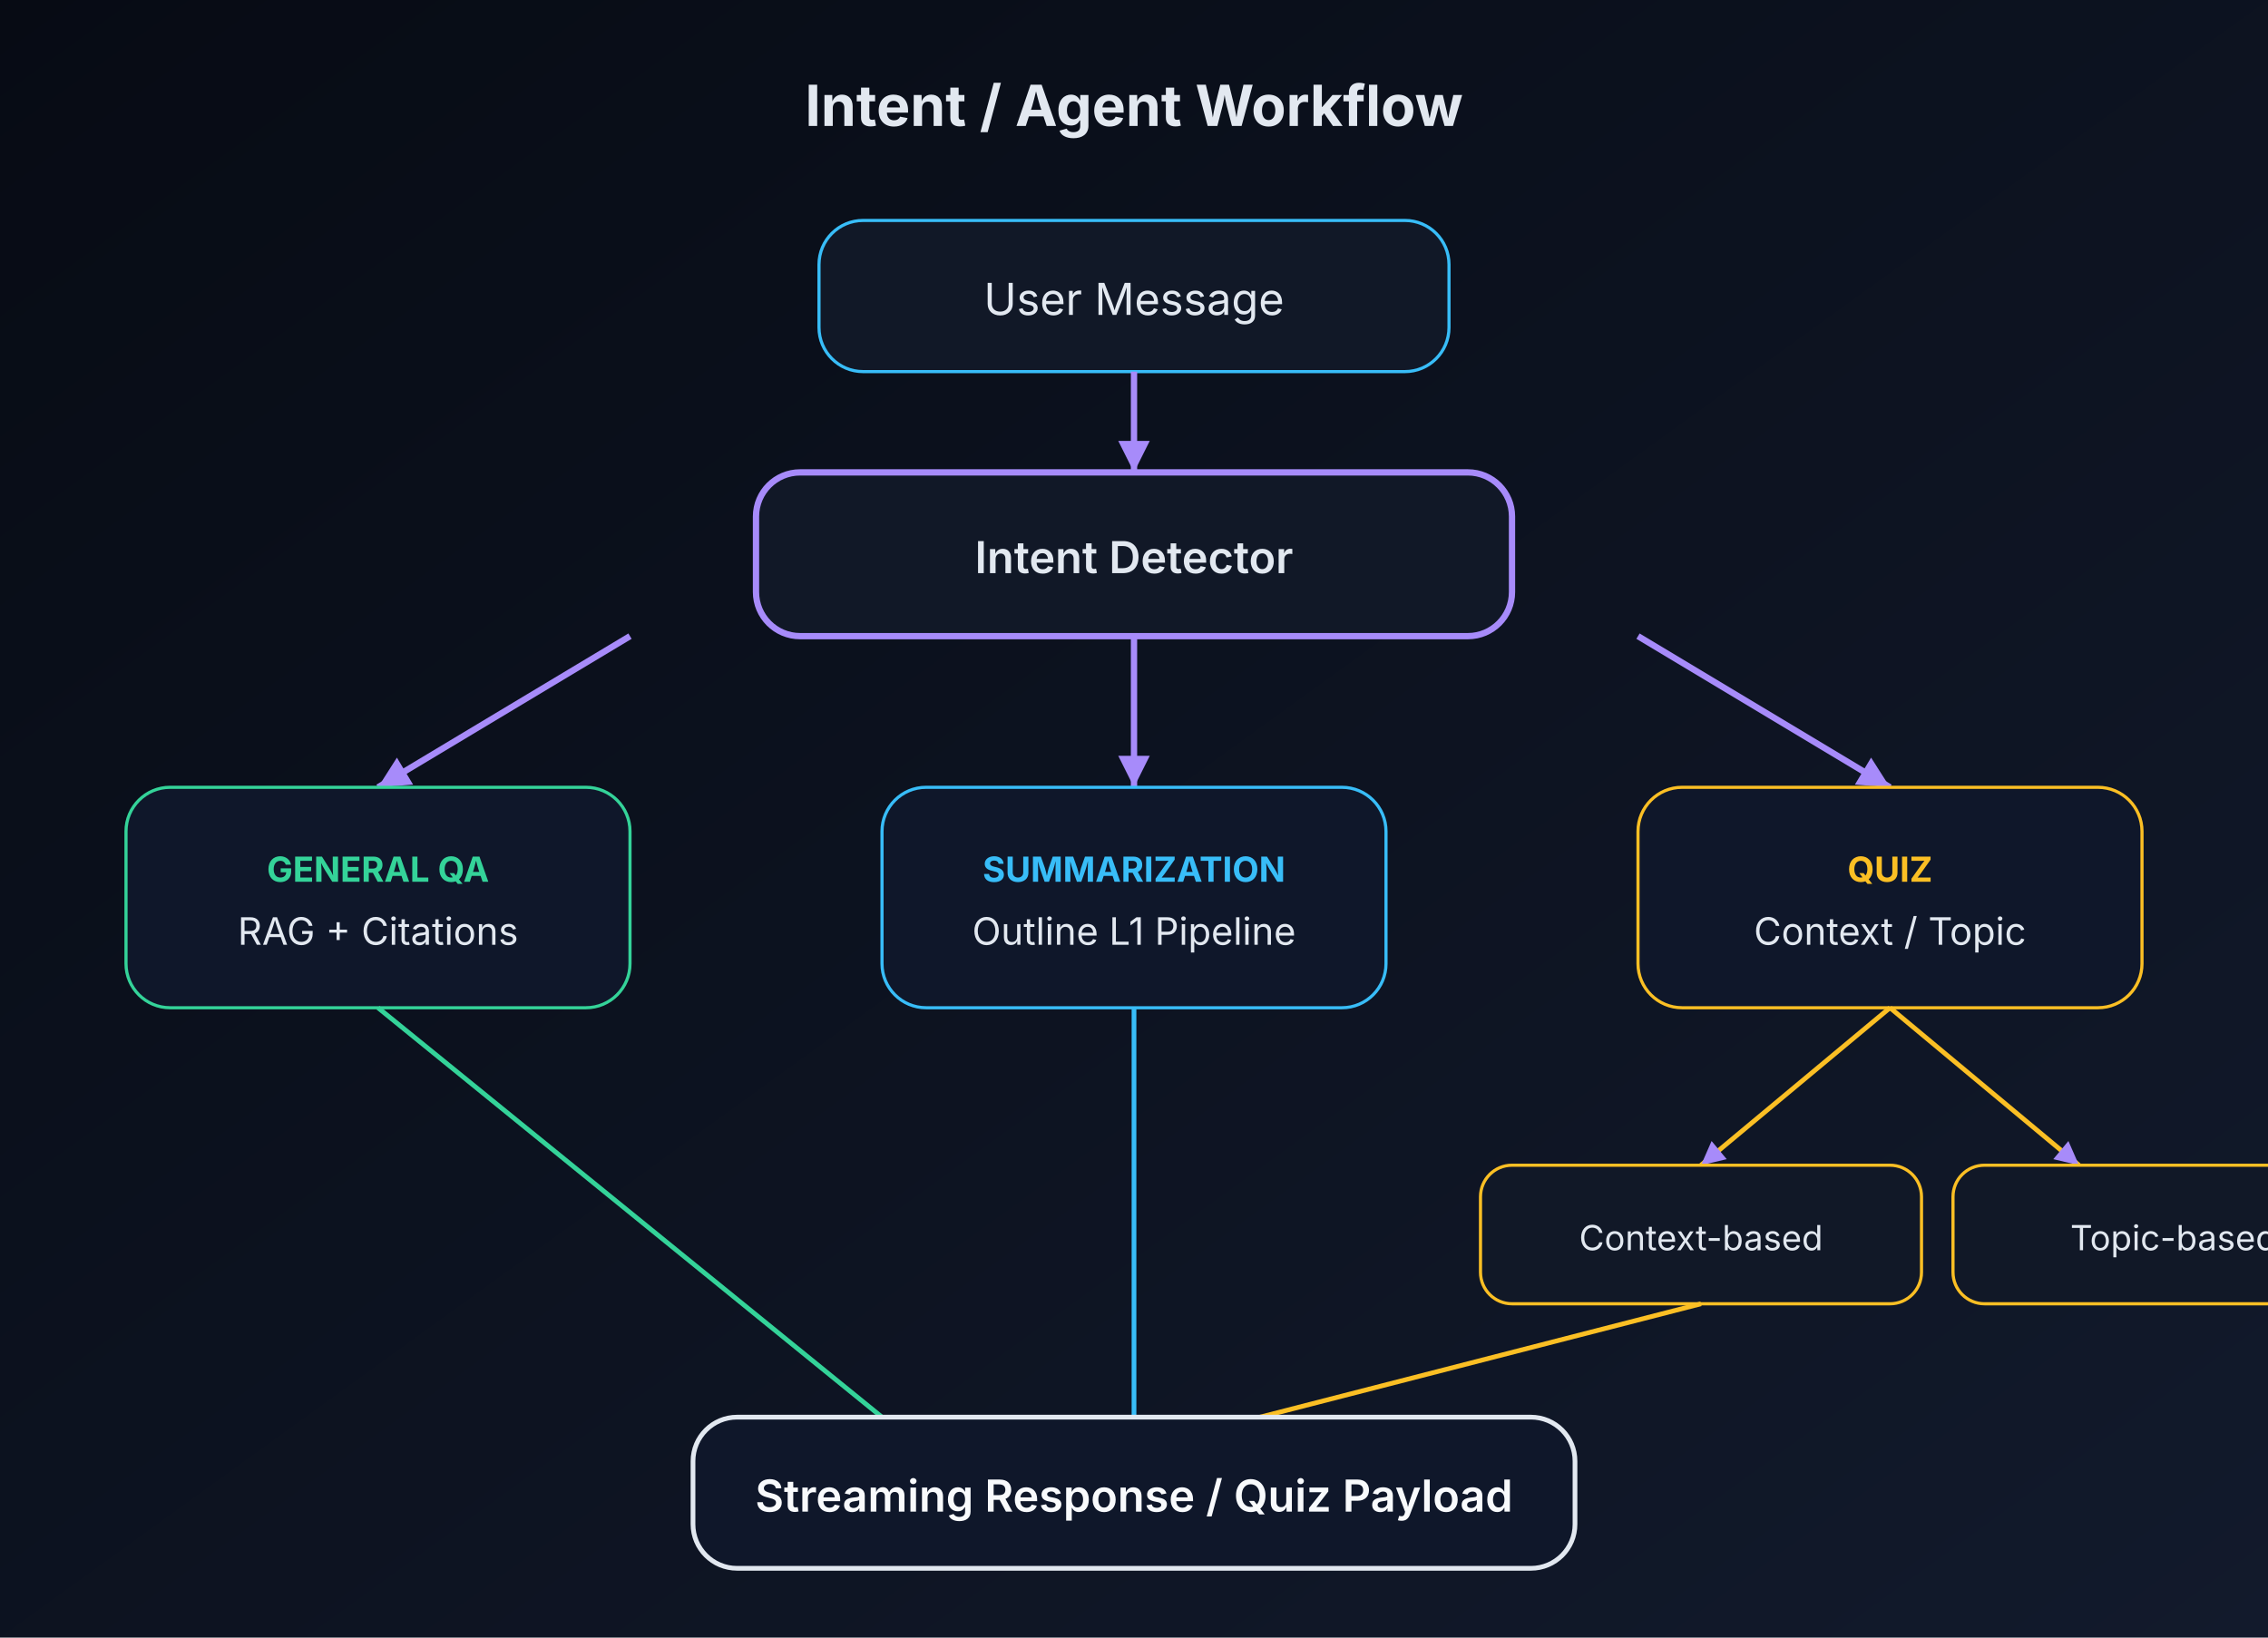
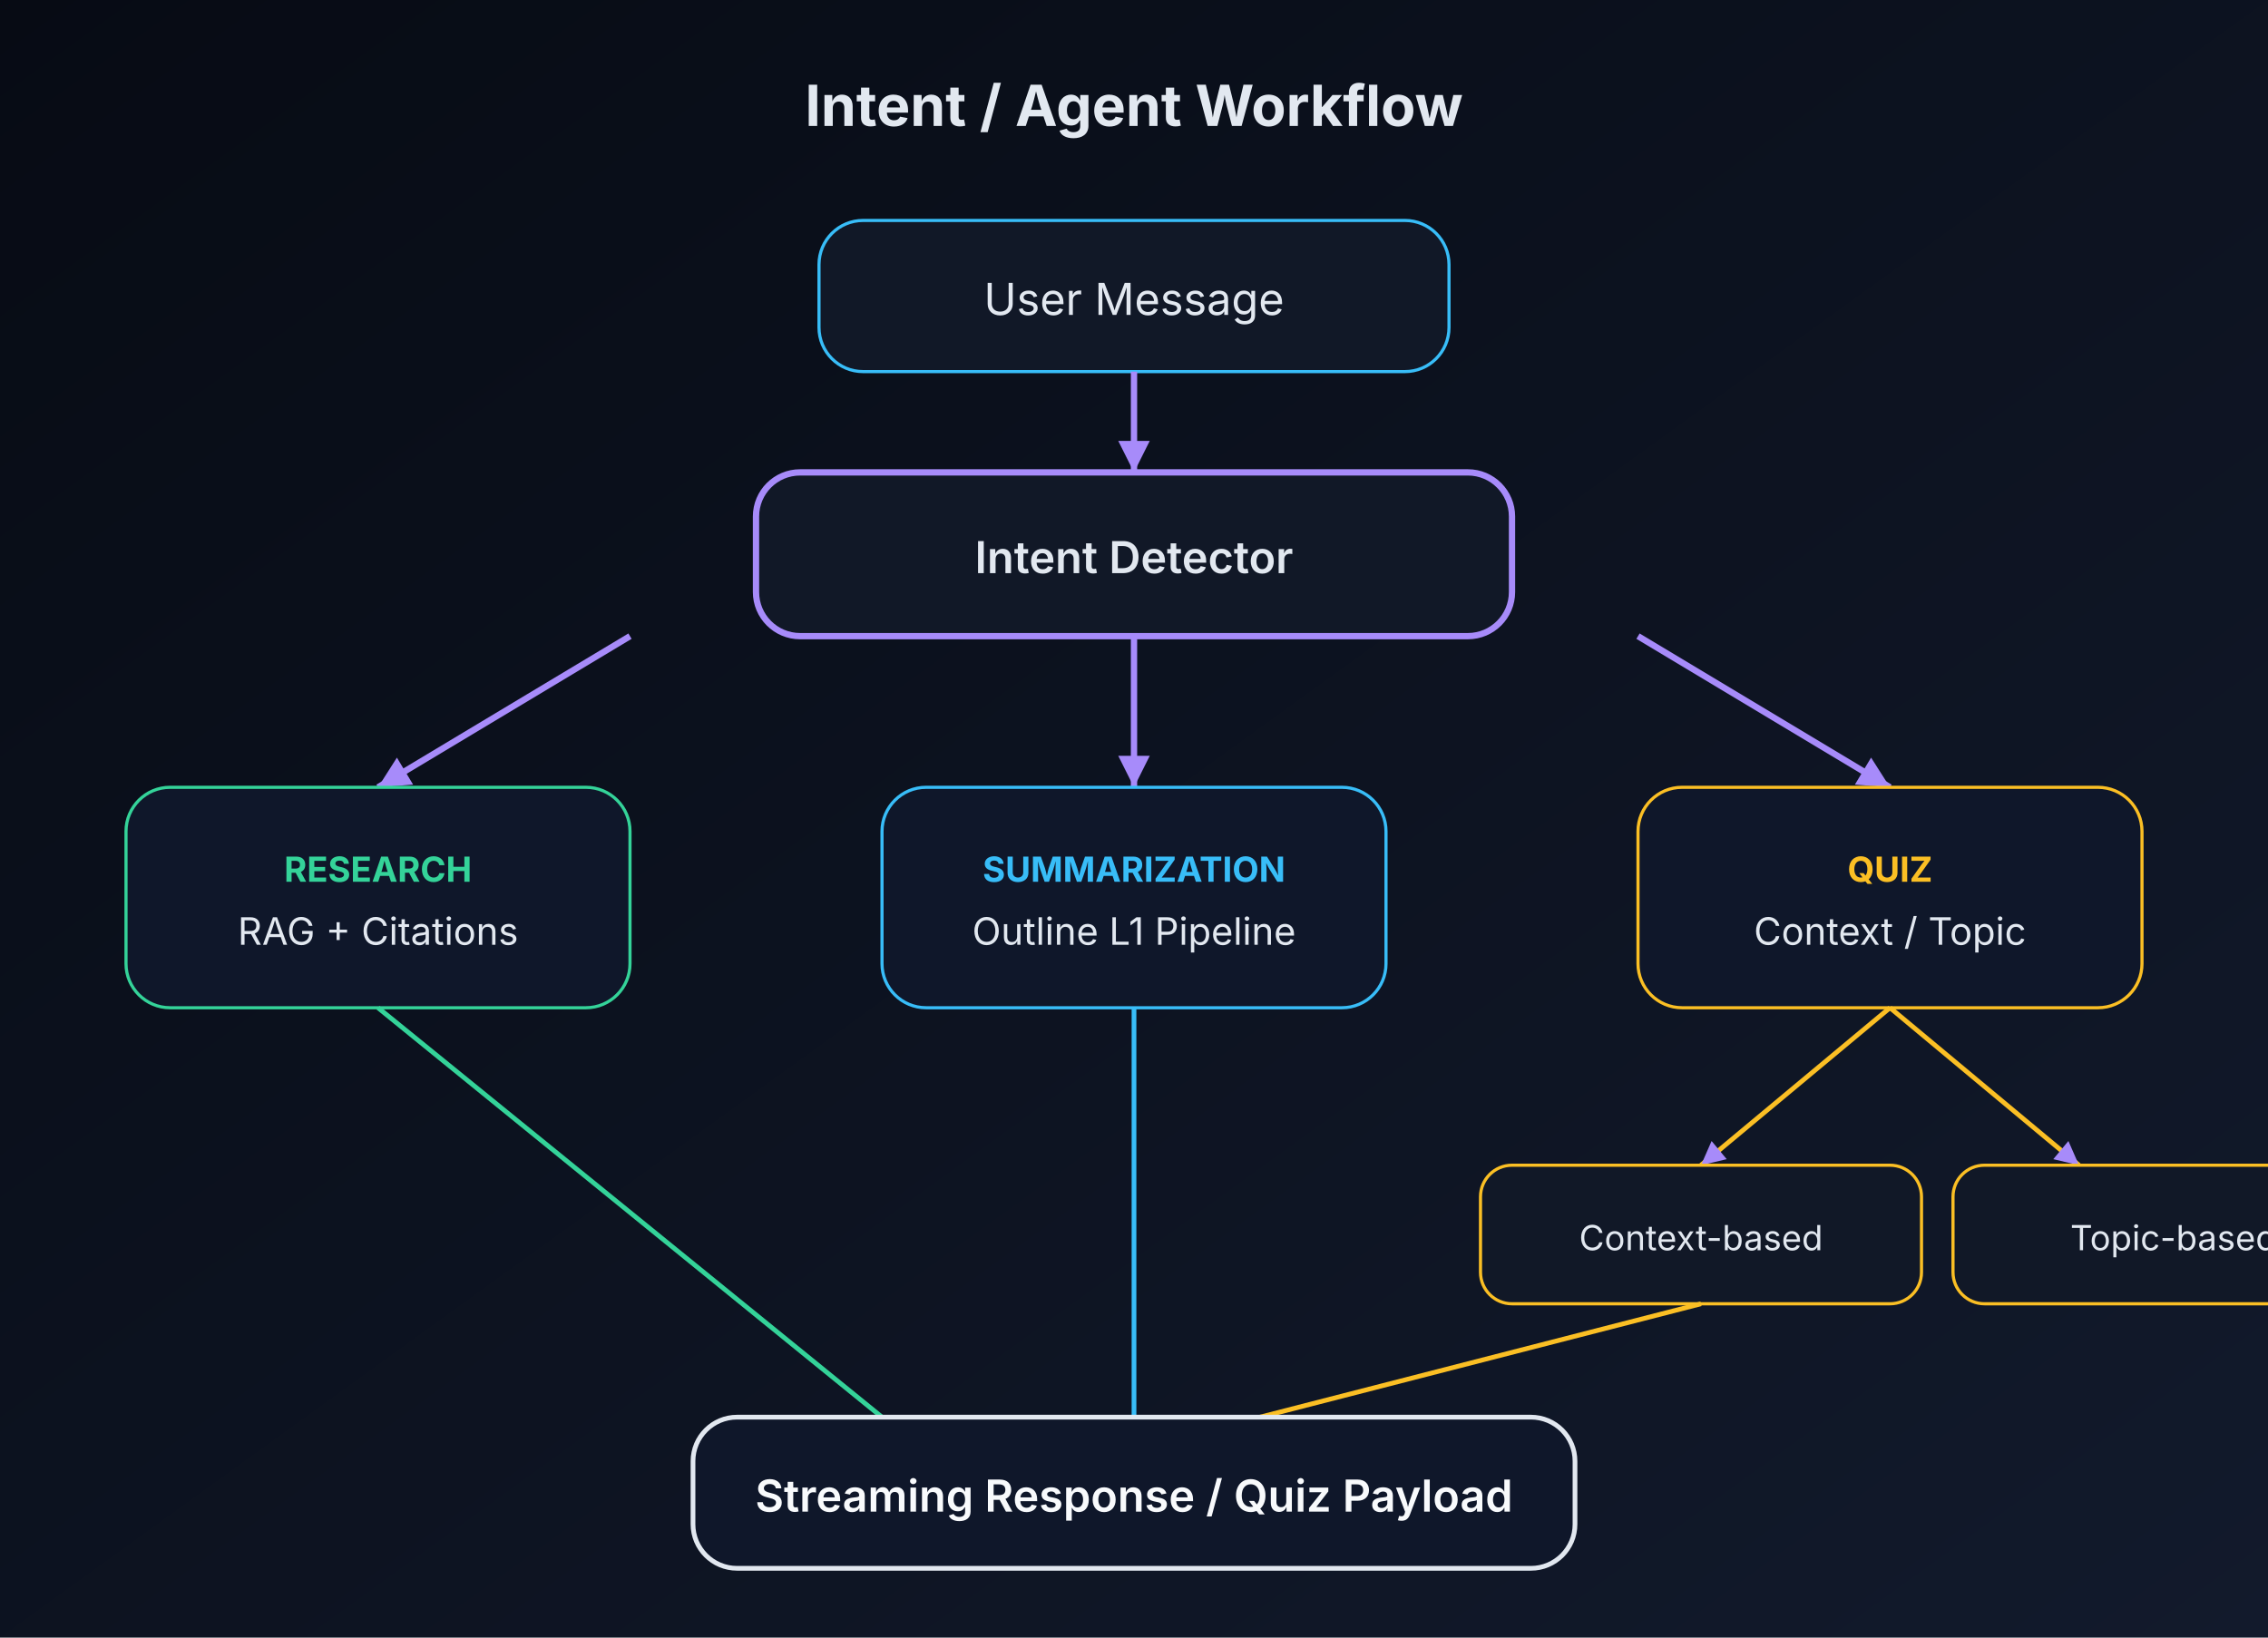
<svg xmlns="http://www.w3.org/2000/svg" viewBox="0 0 720 520" role="img" aria-labelledby="title">
  <defs>
    <linearGradient id="bg" x1="0" y1="0" x2="1" y2="1">
      <stop offset="0%" stop-color="#070b14" />
      <stop offset="100%" stop-color="#121a2c" />
    </linearGradient>
    <marker id="a" markerWidth="7" markerHeight="7" refX="5" refY="2.5" orient="auto">
      <path d="M0,0 L5,2.5 L0,5 Z" fill="#a78bfa" />
    </marker>
  </defs>
  <rect width="720" height="520" fill="url(#bg)" />
  <text x="360" y="40" text-anchor="middle" fill="#e2e8f0" font-family="Inter,Segoe UI,sans-serif" font-size="18" font-weight="700">Intent / Agent Workflow</text>
  <rect x="260" y="70" width="200" height="48" rx="14" fill="#111827" stroke="#38bdf8" />
  <text x="360" y="100" text-anchor="middle" fill="#e2e8f0" font-family="Inter,Segoe UI,sans-serif" font-size="14">User Message</text>
  <line x1="360" y1="118" x2="360" y2="150" stroke="#a78bfa" stroke-width="2" marker-end="url(#a)" />
  <rect x="240" y="150" width="240" height="52" rx="14" fill="#111827" stroke="#a78bfa" stroke-width="2" />
  <text x="360" y="182" text-anchor="middle" fill="#e2e8f0" font-family="Inter,Segoe UI,sans-serif" font-size="14" font-weight="600">Intent Detector</text>
  <line x1="200" y1="202" x2="120" y2="250" stroke="#a78bfa" stroke-width="2" marker-end="url(#a)" />
  <line x1="360" y1="202" x2="360" y2="250" stroke="#a78bfa" stroke-width="2" marker-end="url(#a)" />
  <line x1="520" y1="202" x2="600" y2="250" stroke="#a78bfa" stroke-width="2" marker-end="url(#a)" />
  <rect x="40" y="250" width="160" height="70" rx="14" fill="#0f172a" stroke="#34d399" />
-   <text x="120" y="280" text-anchor="middle" fill="#34d399" font-size="11" font-family="Inter,Segoe UI,sans-serif" font-weight="700">GENERAL QA</text>
+   <text x="120" y="280" text-anchor="middle" fill="#34d399" font-size="11" font-family="Inter,Segoe UI,sans-serif" font-weight="700">RESEARCH</text>
  <text x="120" y="300" text-anchor="middle" fill="#e2e8f0" font-size="12" font-family="Inter,Segoe UI,sans-serif">RAG + Citations</text>
  <rect x="280" y="250" width="160" height="70" rx="14" fill="#0f172a" stroke="#38bdf8" />
  <text x="360" y="280" text-anchor="middle" fill="#38bdf8" font-size="11" font-family="Inter,Segoe UI,sans-serif" font-weight="700">SUMMARIZATION</text>
  <text x="360" y="300" text-anchor="middle" fill="#e2e8f0" font-size="12" font-family="Inter,Segoe UI,sans-serif">Outline L1 Pipeline</text>
  <rect x="520" y="250" width="160" height="70" rx="14" fill="#0f172a" stroke="#fbbf24" />
  <text x="600" y="280" text-anchor="middle" fill="#fbbf24" font-size="11" font-family="Inter,Segoe UI,sans-serif" font-weight="700">QUIZ</text>
  <text x="600" y="300" text-anchor="middle" fill="#e2e8f0" font-size="12" font-family="Inter,Segoe UI,sans-serif">Context / Topic</text>
  <line x1="600" y1="320" x2="540" y2="370" stroke="#fbbf24" stroke-width="1.5" marker-end="url(#a)" />
  <line x1="600" y1="320" x2="660" y2="370" stroke="#fbbf24" stroke-width="1.5" marker-end="url(#a)" />
  <rect x="470" y="370" width="140" height="44" rx="10" fill="#111827" stroke="#fbbf24" />
  <text x="540" y="397" text-anchor="middle" fill="#e2e8f0" font-size="11" font-family="Inter,Segoe UI,sans-serif">Context-based</text>
  <rect x="620" y="370" width="140" height="44" rx="10" fill="#111827" stroke="#fbbf24" />
  <text x="690" y="397" text-anchor="middle" fill="#e2e8f0" font-size="11" font-family="Inter,Segoe UI,sans-serif">Topic-based</text>
  <line x1="120" y1="320" x2="280" y2="450" stroke="#34d399" stroke-width="1.5" />
  <line x1="360" y1="320" x2="360" y2="450" stroke="#38bdf8" stroke-width="1.5" />
  <line x1="540" y1="414" x2="400" y2="450" stroke="#fbbf24" stroke-width="1.5" />
  <rect x="220" y="450" width="280" height="48" rx="14" fill="#0f172a" stroke="#e2e8f0" stroke-width="1.5" />
  <text x="360" y="480" text-anchor="middle" fill="#f8fafc" font-family="Inter,Segoe UI,sans-serif" font-size="14" font-weight="600">Streaming Response / Quiz Payload</text>
</svg>
